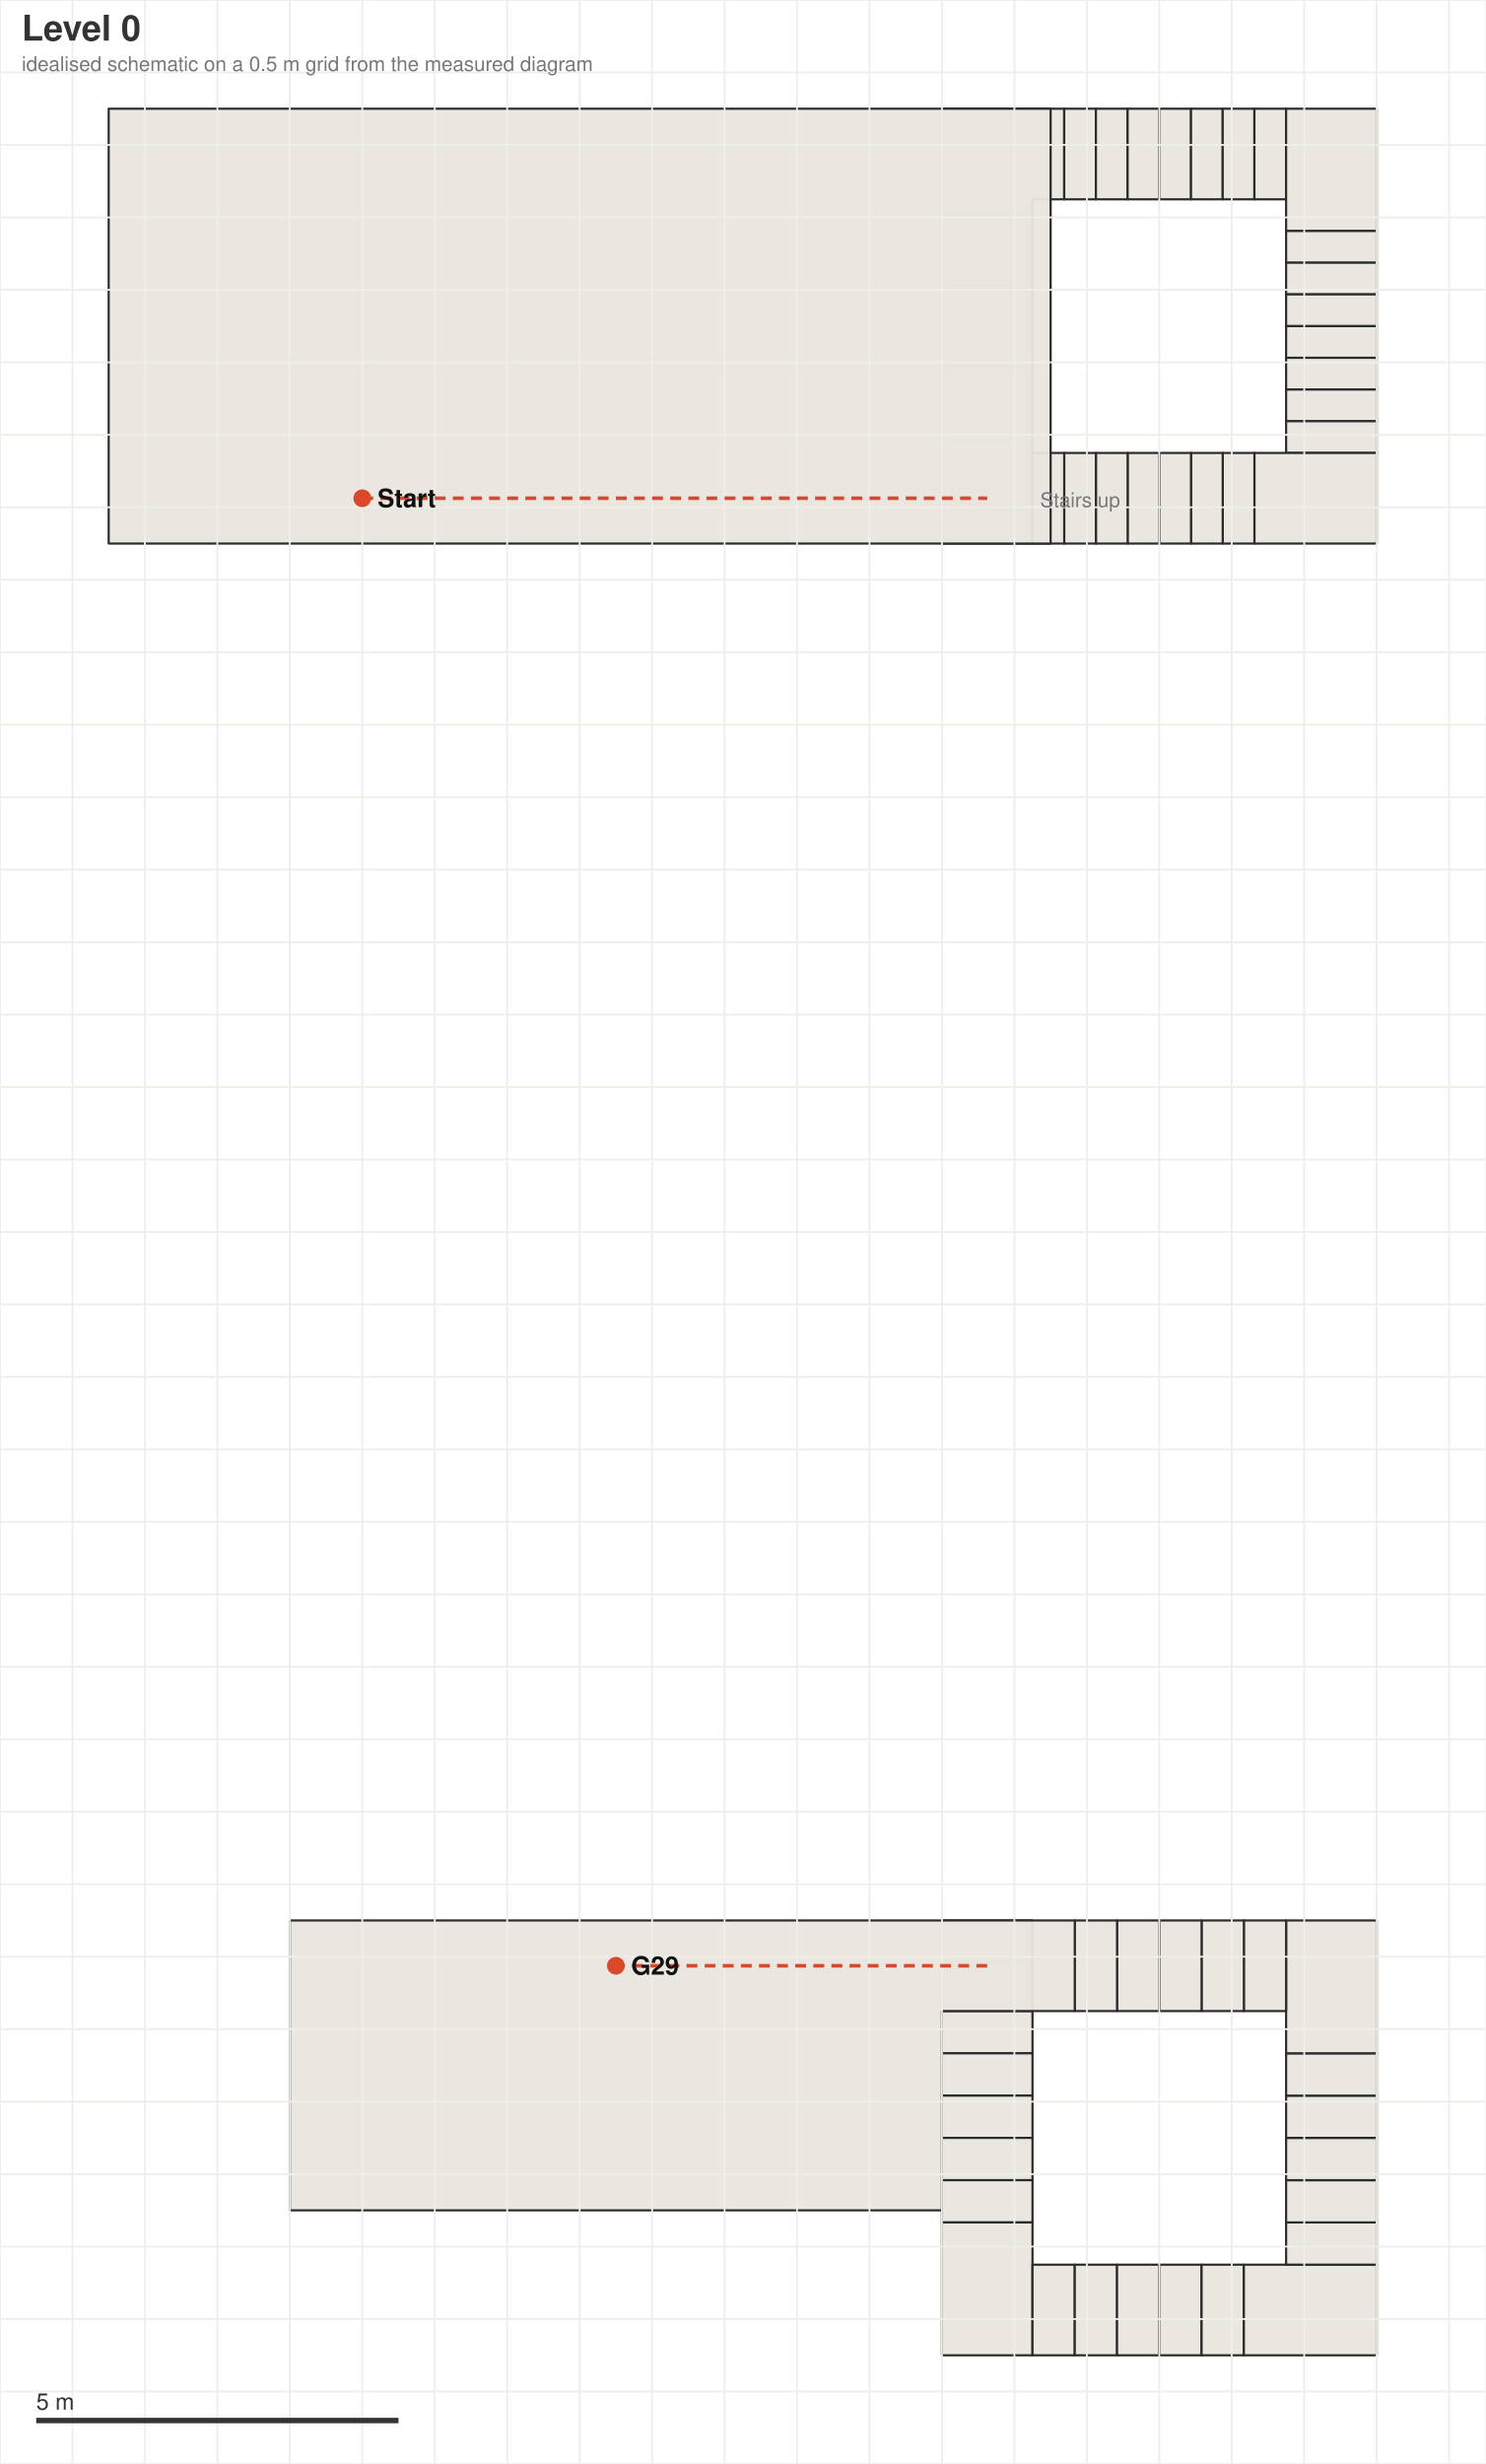
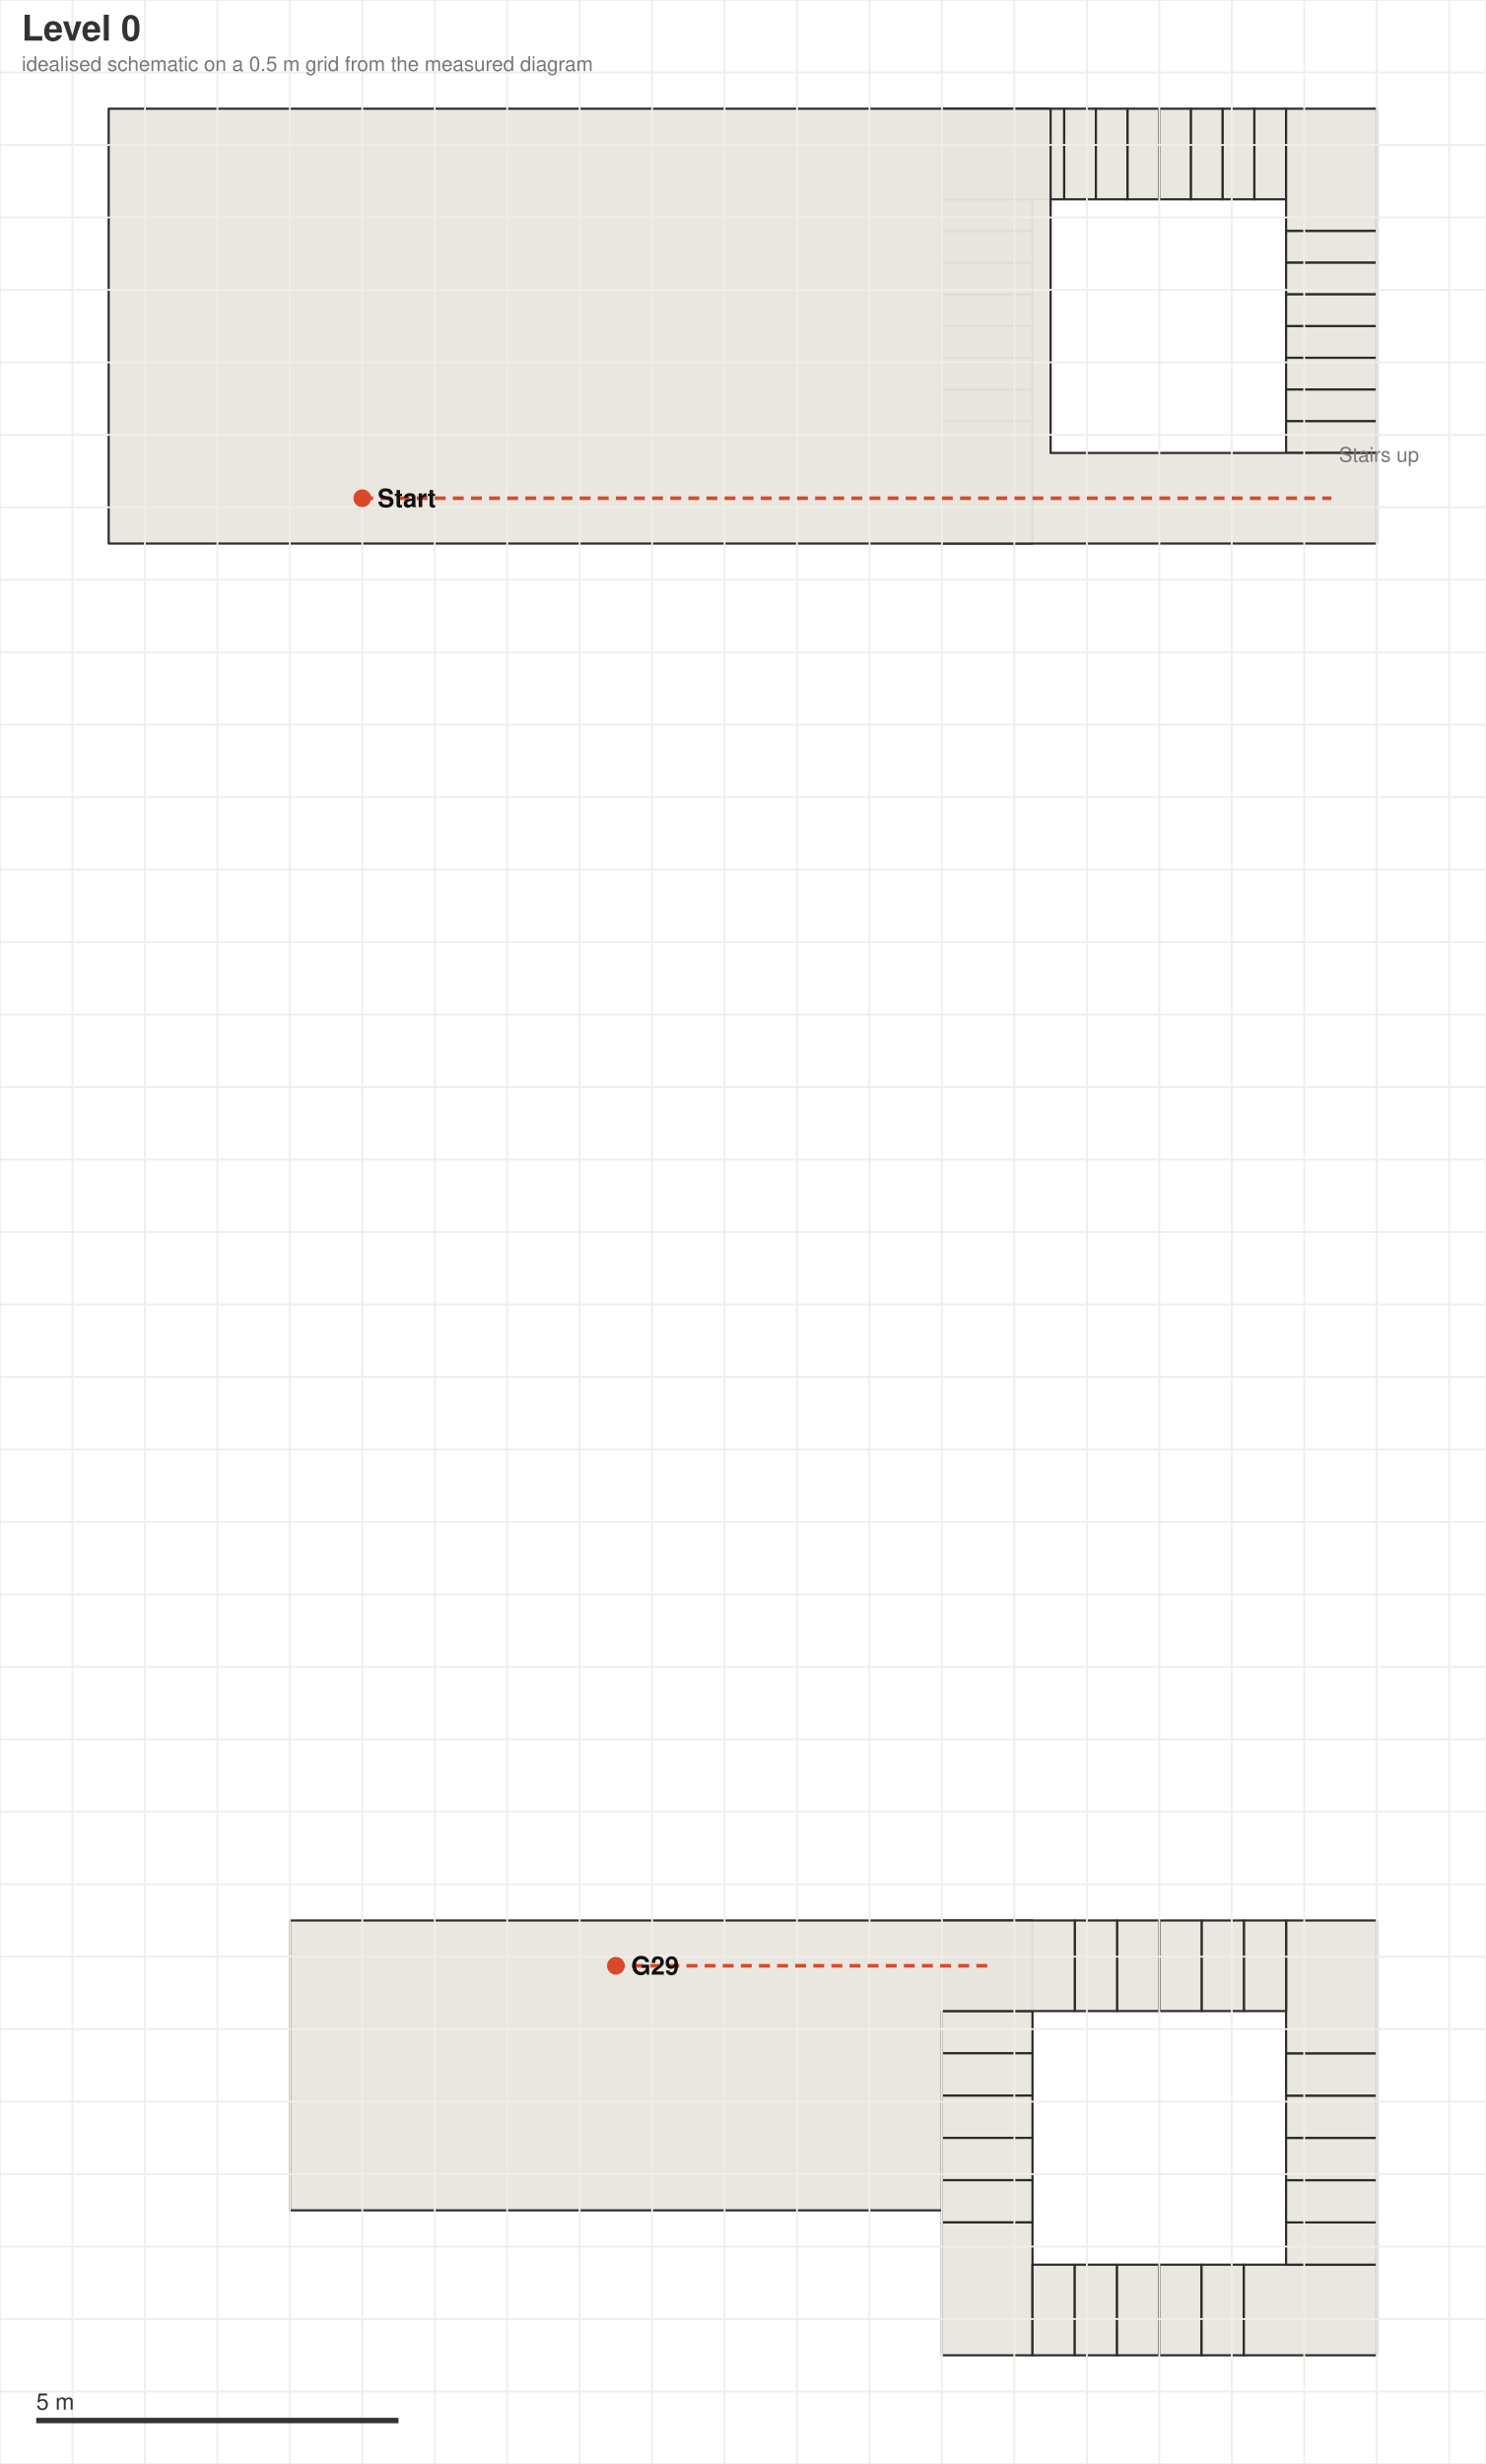
<svg xmlns="http://www.w3.org/2000/svg" width="820" height="1360" viewBox="0 0 820.0 1360.0" font-family="Helvetica, Arial, sans-serif">
  <rect width="100%" height="100%" fill="white" />
-   <path d="M 520,1110 L 570,1110 L 570,1060 L 520,1060 Z M 520,300 L 570,300 L 570,110 L 587.5,110 L 587.5,60 L 520,60 Z" fill="#e9e6df" fill-rule="evenodd" stroke="#2b2b2b" stroke-width="1.2" stroke-linejoin="round" fill-opacity="0.95" />
-   <path d="M 520,1133.33 L 570,1133.33 L 570,1110 L 520,1110 Z M 587.5,110 L 605,110 L 605,60 L 587.5,60 Z" fill="#e9e6df" fill-rule="evenodd" stroke="#2b2b2b" stroke-width="1.2" stroke-linejoin="round" fill-opacity="0.95" />
-   <path d="M 520,1156.67 L 570,1156.67 L 570,1133.33 L 520,1133.33 Z M 605,110 L 622.5,110 L 622.5,60 L 605,60 Z" fill="#e9e6df" fill-rule="evenodd" stroke="#2b2b2b" stroke-width="1.2" stroke-linejoin="round" fill-opacity="0.95" />
-   <path d="M 520,1180 L 570,1180 L 570,1156.67 L 520,1156.67 Z M 622.5,110 L 640,110 L 640,60 L 622.5,60 Z" fill="#e9e6df" fill-rule="evenodd" stroke="#2b2b2b" stroke-width="1.2" stroke-linejoin="round" fill-opacity="0.95" />
-   <path d="M 520,1203.33 L 570,1203.33 L 570,1180 L 520,1180 Z M 640,110 L 657.5,110 L 657.5,60 L 640,60 Z" fill="#e9e6df" fill-rule="evenodd" stroke="#2b2b2b" stroke-width="1.2" stroke-linejoin="round" fill-opacity="0.95" />
-   <path d="M 520,1226.67 L 570,1226.67 L 570,1203.33 L 520,1203.33 Z M 657.5,110 L 675,110 L 675,60 L 657.5,60 Z" fill="#e9e6df" fill-rule="evenodd" stroke="#2b2b2b" stroke-width="1.2" stroke-linejoin="round" fill-opacity="0.95" />
-   <path d="M 520,1300 L 570,1300 L 570,1226.67 L 520,1226.67 Z M 675,110 L 692.5,110 L 692.5,60 L 675,60 Z" fill="#e9e6df" fill-rule="evenodd" stroke="#2b2b2b" stroke-width="1.2" stroke-linejoin="round" fill-opacity="0.95" />
-   <path d="M 570,1300 L 593.33,1300 L 593.33,1250 L 570,1250 Z M 692.5,110 L 710,110 L 710,60 L 692.5,60 Z" fill="#e9e6df" fill-rule="evenodd" stroke="#2b2b2b" stroke-width="1.2" stroke-linejoin="round" fill-opacity="0.95" />
-   <path d="M 593.33,1300 L 616.67,1300 L 616.67,1250 L 593.33,1250 Z M 710,127.5 L 760,127.5 L 760,60 L 710,60 Z" fill="#e9e6df" fill-rule="evenodd" stroke="#2b2b2b" stroke-width="1.2" stroke-linejoin="round" fill-opacity="0.95" />
-   <path d="M 616.67,1300 L 640,1300 L 640,1250 L 616.67,1250 Z M 710,145 L 760,145 L 760,127.5 L 710,127.5 Z" fill="#e9e6df" fill-rule="evenodd" stroke="#2b2b2b" stroke-width="1.2" stroke-linejoin="round" fill-opacity="0.95" />
-   <path d="M 640,1300 L 663.33,1300 L 663.33,1250 L 640,1250 Z M 710,162.5 L 760,162.5 L 760,145 L 710,145 Z" fill="#e9e6df" fill-rule="evenodd" stroke="#2b2b2b" stroke-width="1.2" stroke-linejoin="round" fill-opacity="0.95" />
-   <path d="M 663.33,1300 L 686.67,1300 L 686.67,1250 L 663.33,1250 Z M 710,180 L 760,180 L 760,162.5 L 710,162.5 Z" fill="#e9e6df" fill-rule="evenodd" stroke="#2b2b2b" stroke-width="1.2" stroke-linejoin="round" fill-opacity="0.95" />
-   <path d="M 686.67,1300 L 760,1300 L 760,1250 L 686.67,1250 Z M 710,197.5 L 760,197.5 L 760,180 L 710,180 Z" fill="#e9e6df" fill-rule="evenodd" stroke="#2b2b2b" stroke-width="1.2" stroke-linejoin="round" fill-opacity="0.95" />
-   <path d="M 710,1250 L 760,1250 L 760,1226.67 L 710,1226.67 Z M 710,215 L 760,215 L 760,197.5 L 710,197.5 Z" fill="#e9e6df" fill-rule="evenodd" stroke="#2b2b2b" stroke-width="1.2" stroke-linejoin="round" fill-opacity="0.95" />
-   <path d="M 710,1226.67 L 760,1226.67 L 760,1203.33 L 710,1203.33 Z M 710,232.5 L 760,232.5 L 760,215 L 710,215 Z" fill="#e9e6df" fill-rule="evenodd" stroke="#2b2b2b" stroke-width="1.2" stroke-linejoin="round" fill-opacity="0.95" />
-   <path d="M 710,1203.33 L 760,1203.33 L 760,1180 L 710,1180 Z M 710,250 L 760,250 L 760,232.5 L 710,232.5 Z" fill="#e9e6df" fill-rule="evenodd" stroke="#2b2b2b" stroke-width="1.2" stroke-linejoin="round" fill-opacity="0.95" />
-   <path d="M 692.5,300 L 760,300 L 760,250 L 692.5,250 Z M 710,1180 L 760,1180 L 760,1156.67 L 710,1156.67 Z" fill="#e9e6df" fill-rule="evenodd" stroke="#2b2b2b" stroke-width="1.2" stroke-linejoin="round" fill-opacity="0.95" />
-   <path d="M 675,300 L 692.5,300 L 692.5,250 L 675,250 Z M 710,1156.67 L 760,1156.67 L 760,1133.33 L 710,1133.33 Z" fill="#e9e6df" fill-rule="evenodd" stroke="#2b2b2b" stroke-width="1.2" stroke-linejoin="round" fill-opacity="0.95" />
-   <path d="M 657.5,300 L 675,300 L 675,250 L 657.5,250 Z M 710,1133.33 L 760,1133.33 L 760,1060 L 710,1060 Z" fill="#e9e6df" fill-rule="evenodd" stroke="#2b2b2b" stroke-width="1.2" stroke-linejoin="round" fill-opacity="0.95" />
-   <path d="M 640,300 L 657.5,300 L 657.5,250 L 640,250 Z M 686.67,1110 L 710,1110 L 710,1060 L 686.67,1060 Z" fill="#e9e6df" fill-rule="evenodd" stroke="#2b2b2b" stroke-width="1.2" stroke-linejoin="round" fill-opacity="0.95" />
-   <path d="M 622.5,300 L 640,300 L 640,250 L 622.5,250 Z M 663.33,1110 L 686.67,1110 L 686.67,1060 L 663.33,1060 Z" fill="#e9e6df" fill-rule="evenodd" stroke="#2b2b2b" stroke-width="1.2" stroke-linejoin="round" fill-opacity="0.95" />
-   <path d="M 605,300 L 622.5,300 L 622.5,250 L 605,250 Z M 640,1110 L 663.33,1110 L 663.33,1060 L 640,1060 Z" fill="#e9e6df" fill-rule="evenodd" stroke="#2b2b2b" stroke-width="1.2" stroke-linejoin="round" fill-opacity="0.95" />
-   <path d="M 587.5,300 L 605,300 L 605,250 L 587.5,250 Z M 616.67,1110 L 640,1110 L 640,1060 L 616.67,1060 Z" fill="#e9e6df" fill-rule="evenodd" stroke="#2b2b2b" stroke-width="1.2" stroke-linejoin="round" fill-opacity="0.95" />
-   <path d="M 570,300 L 587.5,300 L 587.5,250 L 570,250 Z M 593.33,1110 L 616.67,1110 L 616.67,1060 L 593.33,1060 Z" fill="#e9e6df" fill-rule="evenodd" stroke="#2b2b2b" stroke-width="1.2" stroke-linejoin="round" fill-opacity="0.95" />
-   <path d="M 60,300 L 580,300 L 580,60 L 60,60 Z M 160,1220 L 520,1220 L 520,1110 L 593.33,1110 L 593.33,1060 L 160,1060 Z" fill="#e9e6df" fill-rule="evenodd" stroke="#2b2b2b" stroke-width="1.2" stroke-linejoin="round" fill-opacity="0.95" />
+   <path d="M 520,1110 L 570,1110 L 570,1060 L 520,1060 Z M 520,300 L 570,300 L 570,232.5 L 520,232.5 Z" fill="#e9e6df" fill-rule="evenodd" stroke="#2b2b2b" stroke-width="1.2" stroke-linejoin="round" fill-opacity="0.95" />
+   <path d="M 520,1133.33 L 570,1133.33 L 570,1110 L 520,1110 Z M 520,232.5 L 570,232.5 L 570,215 L 520,215 Z" fill="#e9e6df" fill-rule="evenodd" stroke="#2b2b2b" stroke-width="1.2" stroke-linejoin="round" fill-opacity="0.95" />
+   <path d="M 520,1156.67 L 570,1156.67 L 570,1133.33 L 520,1133.33 Z M 520,215 L 570,215 L 570,197.5 L 520,197.5 Z" fill="#e9e6df" fill-rule="evenodd" stroke="#2b2b2b" stroke-width="1.2" stroke-linejoin="round" fill-opacity="0.95" />
+   <path d="M 520,1180 L 570,1180 L 570,1156.67 L 520,1156.67 Z M 520,197.5 L 570,197.5 L 570,180 L 520,180 Z" fill="#e9e6df" fill-rule="evenodd" stroke="#2b2b2b" stroke-width="1.2" stroke-linejoin="round" fill-opacity="0.95" />
+   <path d="M 520,1203.33 L 570,1203.33 L 570,1180 L 520,1180 Z M 520,180 L 570,180 L 570,162.5 L 520,162.5 Z" fill="#e9e6df" fill-rule="evenodd" stroke="#2b2b2b" stroke-width="1.2" stroke-linejoin="round" fill-opacity="0.95" />
+   <path d="M 520,1226.67 L 570,1226.67 L 570,1203.33 L 520,1203.33 Z M 520,162.5 L 570,162.5 L 570,145 L 520,145 Z" fill="#e9e6df" fill-rule="evenodd" stroke="#2b2b2b" stroke-width="1.2" stroke-linejoin="round" fill-opacity="0.95" />
+   <path d="M 520,1300 L 570,1300 L 570,1226.67 L 520,1226.67 Z M 520,145 L 570,145 L 570,127.5 L 520,127.5 Z" fill="#e9e6df" fill-rule="evenodd" stroke="#2b2b2b" stroke-width="1.2" stroke-linejoin="round" fill-opacity="0.95" />
+   <path d="M 520,127.5 L 570,127.5 L 570,110 L 520,110 Z M 570,1300 L 593.33,1300 L 593.33,1250 L 570,1250 Z" fill="#e9e6df" fill-rule="evenodd" stroke="#2b2b2b" stroke-width="1.2" stroke-linejoin="round" fill-opacity="0.95" />
+   <path d="M 520,110 L 587.5,110 L 587.5,60 L 520,60 Z M 593.33,1300 L 616.67,1300 L 616.67,1250 L 593.33,1250 Z" fill="#e9e6df" fill-rule="evenodd" stroke="#2b2b2b" stroke-width="1.2" stroke-linejoin="round" fill-opacity="0.95" />
+   <path d="M 587.5,110 L 605,110 L 605,60 L 587.5,60 Z M 616.67,1300 L 640,1300 L 640,1250 L 616.67,1250 Z" fill="#e9e6df" fill-rule="evenodd" stroke="#2b2b2b" stroke-width="1.2" stroke-linejoin="round" fill-opacity="0.95" />
+   <path d="M 605,110 L 622.5,110 L 622.5,60 L 605,60 Z M 640,1300 L 663.33,1300 L 663.33,1250 L 640,1250 Z" fill="#e9e6df" fill-rule="evenodd" stroke="#2b2b2b" stroke-width="1.2" stroke-linejoin="round" fill-opacity="0.95" />
+   <path d="M 622.5,110 L 640,110 L 640,60 L 622.5,60 Z M 663.33,1300 L 686.67,1300 L 686.67,1250 L 663.33,1250 Z" fill="#e9e6df" fill-rule="evenodd" stroke="#2b2b2b" stroke-width="1.2" stroke-linejoin="round" fill-opacity="0.95" />
+   <path d="M 640,110 L 657.5,110 L 657.5,60 L 640,60 Z M 686.67,1300 L 760,1300 L 760,1250 L 686.67,1250 Z" fill="#e9e6df" fill-rule="evenodd" stroke="#2b2b2b" stroke-width="1.2" stroke-linejoin="round" fill-opacity="0.95" />
+   <path d="M 657.5,110 L 675,110 L 675,60 L 657.5,60 Z M 710,1250 L 760,1250 L 760,1226.67 L 710,1226.67 Z" fill="#e9e6df" fill-rule="evenodd" stroke="#2b2b2b" stroke-width="1.2" stroke-linejoin="round" fill-opacity="0.95" />
+   <path d="M 675,110 L 692.5,110 L 692.5,60 L 675,60 Z M 710,1226.67 L 760,1226.67 L 760,1203.33 L 710,1203.33 Z" fill="#e9e6df" fill-rule="evenodd" stroke="#2b2b2b" stroke-width="1.2" stroke-linejoin="round" fill-opacity="0.95" />
+   <path d="M 692.5,110 L 710,110 L 710,60 L 692.5,60 Z M 710,1203.33 L 760,1203.33 L 760,1180 L 710,1180 Z" fill="#e9e6df" fill-rule="evenodd" stroke="#2b2b2b" stroke-width="1.2" stroke-linejoin="round" fill-opacity="0.95" />
+   <path d="M 710,1180 L 760,1180 L 760,1156.67 L 710,1156.67 Z M 710,127.5 L 760,127.5 L 760,60 L 710,60 Z" fill="#e9e6df" fill-rule="evenodd" stroke="#2b2b2b" stroke-width="1.2" stroke-linejoin="round" fill-opacity="0.95" />
+   <path d="M 710,1156.67 L 760,1156.67 L 760,1133.33 L 710,1133.33 Z M 710,145 L 760,145 L 760,127.5 L 710,127.5 Z" fill="#e9e6df" fill-rule="evenodd" stroke="#2b2b2b" stroke-width="1.2" stroke-linejoin="round" fill-opacity="0.95" />
+   <path d="M 710,1133.33 L 760,1133.33 L 760,1060 L 710,1060 Z M 710,162.5 L 760,162.5 L 760,145 L 710,145 Z" fill="#e9e6df" fill-rule="evenodd" stroke="#2b2b2b" stroke-width="1.2" stroke-linejoin="round" fill-opacity="0.95" />
+   <path d="M 686.67,1110 L 710,1110 L 710,1060 L 686.67,1060 Z M 710,180 L 760,180 L 760,162.5 L 710,162.5 Z" fill="#e9e6df" fill-rule="evenodd" stroke="#2b2b2b" stroke-width="1.2" stroke-linejoin="round" fill-opacity="0.95" />
+   <path d="M 663.33,1110 L 686.67,1110 L 686.67,1060 L 663.33,1060 Z M 710,197.5 L 760,197.5 L 760,180 L 710,180 Z" fill="#e9e6df" fill-rule="evenodd" stroke="#2b2b2b" stroke-width="1.2" stroke-linejoin="round" fill-opacity="0.95" />
+   <path d="M 640,1110 L 663.33,1110 L 663.33,1060 L 640,1060 Z M 710,215 L 760,215 L 760,197.5 L 710,197.5 Z" fill="#e9e6df" fill-rule="evenodd" stroke="#2b2b2b" stroke-width="1.2" stroke-linejoin="round" fill-opacity="0.95" />
+   <path d="M 616.67,1110 L 640,1110 L 640,1060 L 616.67,1060 Z M 710,232.5 L 760,232.5 L 760,215 L 710,215 Z" fill="#e9e6df" fill-rule="evenodd" stroke="#2b2b2b" stroke-width="1.2" stroke-linejoin="round" fill-opacity="0.95" />
+   <path d="M 593.33,1110 L 616.67,1110 L 616.67,1060 L 593.33,1060 Z M 710,250 L 760,250 L 760,232.5 L 710,232.5 Z" fill="#e9e6df" fill-rule="evenodd" stroke="#2b2b2b" stroke-width="1.2" stroke-linejoin="round" fill-opacity="0.95" />
+   <path d="M 60,300 L 760,300 L 760,250 L 580,250 L 580,60 L 60,60 Z M 160,1220 L 520,1220 L 520,1110 L 593.33,1110 L 593.33,1060 L 160,1060 Z" fill="#e9e6df" fill-rule="evenodd" stroke="#2b2b2b" stroke-width="1.2" stroke-linejoin="round" fill-opacity="0.95" />
  <line x1="0" y1="1360" x2="0" y2="0" stroke="#f0eee9" stroke-width="1" />
  <line x1="40" y1="1360" x2="40" y2="0" stroke="#f0eee9" stroke-width="1" />
  <line x1="80" y1="1360" x2="80" y2="0" stroke="#f0eee9" stroke-width="1" />
  <line x1="120" y1="1360" x2="120" y2="0" stroke="#f0eee9" stroke-width="1" />
  <line x1="160" y1="1360" x2="160" y2="0" stroke="#f0eee9" stroke-width="1" />
  <line x1="200" y1="1360" x2="200" y2="0" stroke="#f0eee9" stroke-width="1" />
  <line x1="240" y1="1360" x2="240" y2="0" stroke="#f0eee9" stroke-width="1" />
  <line x1="280" y1="1360" x2="280" y2="0" stroke="#f0eee9" stroke-width="1" />
  <line x1="320" y1="1360" x2="320" y2="0" stroke="#f0eee9" stroke-width="1" />
  <line x1="360" y1="1360" x2="360" y2="0" stroke="#f0eee9" stroke-width="1" />
  <line x1="400" y1="1360" x2="400" y2="0" stroke="#f0eee9" stroke-width="1" />
  <line x1="440" y1="1360" x2="440" y2="0" stroke="#f0eee9" stroke-width="1" />
  <line x1="480" y1="1360" x2="480" y2="0" stroke="#f0eee9" stroke-width="1" />
  <line x1="520" y1="1360" x2="520" y2="0" stroke="#f0eee9" stroke-width="1" />
  <line x1="560" y1="1360" x2="560" y2="0" stroke="#f0eee9" stroke-width="1" />
  <line x1="600" y1="1360" x2="600" y2="0" stroke="#f0eee9" stroke-width="1" />
  <line x1="640" y1="1360" x2="640" y2="0" stroke="#f0eee9" stroke-width="1" />
  <line x1="680" y1="1360" x2="680" y2="0" stroke="#f0eee9" stroke-width="1" />
  <line x1="720" y1="1360" x2="720" y2="0" stroke="#f0eee9" stroke-width="1" />
  <line x1="760" y1="1360" x2="760" y2="0" stroke="#f0eee9" stroke-width="1" />
  <line x1="800" y1="1360" x2="800" y2="0" stroke="#f0eee9" stroke-width="1" />
  <line x1="0" y1="1360" x2="820" y2="1360" stroke="#f0eee9" stroke-width="1" />
  <line x1="0" y1="1320" x2="820" y2="1320" stroke="#f0eee9" stroke-width="1" />
  <line x1="0" y1="1280" x2="820" y2="1280" stroke="#f0eee9" stroke-width="1" />
  <line x1="0" y1="1240" x2="820" y2="1240" stroke="#f0eee9" stroke-width="1" />
  <line x1="0" y1="1200" x2="820" y2="1200" stroke="#f0eee9" stroke-width="1" />
  <line x1="0" y1="1160" x2="820" y2="1160" stroke="#f0eee9" stroke-width="1" />
  <line x1="0" y1="1120" x2="820" y2="1120" stroke="#f0eee9" stroke-width="1" />
  <line x1="0" y1="1080" x2="820" y2="1080" stroke="#f0eee9" stroke-width="1" />
  <line x1="0" y1="1040" x2="820" y2="1040" stroke="#f0eee9" stroke-width="1" />
  <line x1="0" y1="1000" x2="820" y2="1000" stroke="#f0eee9" stroke-width="1" />
  <line x1="0" y1="960" x2="820" y2="960" stroke="#f0eee9" stroke-width="1" />
  <line x1="0" y1="920" x2="820" y2="920" stroke="#f0eee9" stroke-width="1" />
  <line x1="0" y1="880" x2="820" y2="880" stroke="#f0eee9" stroke-width="1" />
  <line x1="0" y1="840" x2="820" y2="840" stroke="#f0eee9" stroke-width="1" />
  <line x1="0" y1="800" x2="820" y2="800" stroke="#f0eee9" stroke-width="1" />
  <line x1="0" y1="760" x2="820" y2="760" stroke="#f0eee9" stroke-width="1" />
  <line x1="0" y1="720" x2="820" y2="720" stroke="#f0eee9" stroke-width="1" />
  <line x1="0" y1="680" x2="820" y2="680" stroke="#f0eee9" stroke-width="1" />
  <line x1="0" y1="640" x2="820" y2="640" stroke="#f0eee9" stroke-width="1" />
  <line x1="0" y1="600" x2="820" y2="600" stroke="#f0eee9" stroke-width="1" />
  <line x1="0" y1="560" x2="820" y2="560" stroke="#f0eee9" stroke-width="1" />
  <line x1="0" y1="520" x2="820" y2="520" stroke="#f0eee9" stroke-width="1" />
  <line x1="0" y1="480" x2="820" y2="480" stroke="#f0eee9" stroke-width="1" />
  <line x1="0" y1="440" x2="820" y2="440" stroke="#f0eee9" stroke-width="1" />
  <line x1="0" y1="400" x2="820" y2="400" stroke="#f0eee9" stroke-width="1" />
  <line x1="0" y1="360" x2="820" y2="360" stroke="#f0eee9" stroke-width="1" />
  <line x1="0" y1="320" x2="820" y2="320" stroke="#f0eee9" stroke-width="1" />
  <line x1="0" y1="280" x2="820" y2="280" stroke="#f0eee9" stroke-width="1" />
  <line x1="0" y1="240" x2="820" y2="240" stroke="#f0eee9" stroke-width="1" />
  <line x1="0" y1="200" x2="820" y2="200" stroke="#f0eee9" stroke-width="1" />
  <line x1="0" y1="160" x2="820" y2="160" stroke="#f0eee9" stroke-width="1" />
  <line x1="0" y1="120" x2="820" y2="120" stroke="#f0eee9" stroke-width="1" />
  <line x1="0" y1="80" x2="820" y2="80" stroke="#f0eee9" stroke-width="1" />
  <line x1="0" y1="40" x2="820" y2="40" stroke="#f0eee9" stroke-width="1" />
  <line x1="0" y1="0" x2="820" y2="0" stroke="#f0eee9" stroke-width="1" />
-   <polyline points="200,275 520,275 520,275 545,275 545,275 545,275" fill="none" stroke="#d9482b" stroke-width="2" stroke-dasharray="6 4" stroke-linejoin="round" />
+   <polyline points="200,275 520,275 520,275 545,275 545,275 735,275" fill="none" stroke="#d9482b" stroke-width="2" stroke-dasharray="6 4" stroke-linejoin="round" />
  <polyline points="545,1085 545,1085 545,1085 520,1085 340,1085 340,1085" fill="none" stroke="#d9482b" stroke-width="2" stroke-dasharray="6 4" stroke-linejoin="round" />
  <circle cx="200" cy="275" r="4.9" fill="#d9482b" />
  <text x="208.4" y="279.9" font-size="14" fill="#111111" font-weight="600">Start</text>
  <circle cx="340" cy="1085" r="4.9" fill="#d9482b" />
  <text x="348.4" y="1089.9" font-size="14" fill="#111111" font-weight="600">G29</text>
-   <text x="574.2" y="279.9" font-size="11.2" fill="#777777" font-weight="500">Stairs up</text>
+   <text x="739.2" y="254.9" font-size="11.2" fill="#777777" font-weight="500">Stairs up</text>
  <line x1="20" y1="1336" x2="220" y2="1336" stroke="#333333" stroke-width="3" />
  <text x="20" y="1330" font-size="12.6" fill="#333333">5 m</text>
  <text x="12" y="22.4" font-size="19.6" fill="#333333" font-weight="700">Level 0</text>
  <text x="12" y="39.2" font-size="11.2" fill="#777777">idealised schematic on a 0.5 m grid from the measured diagram</text>
</svg>
